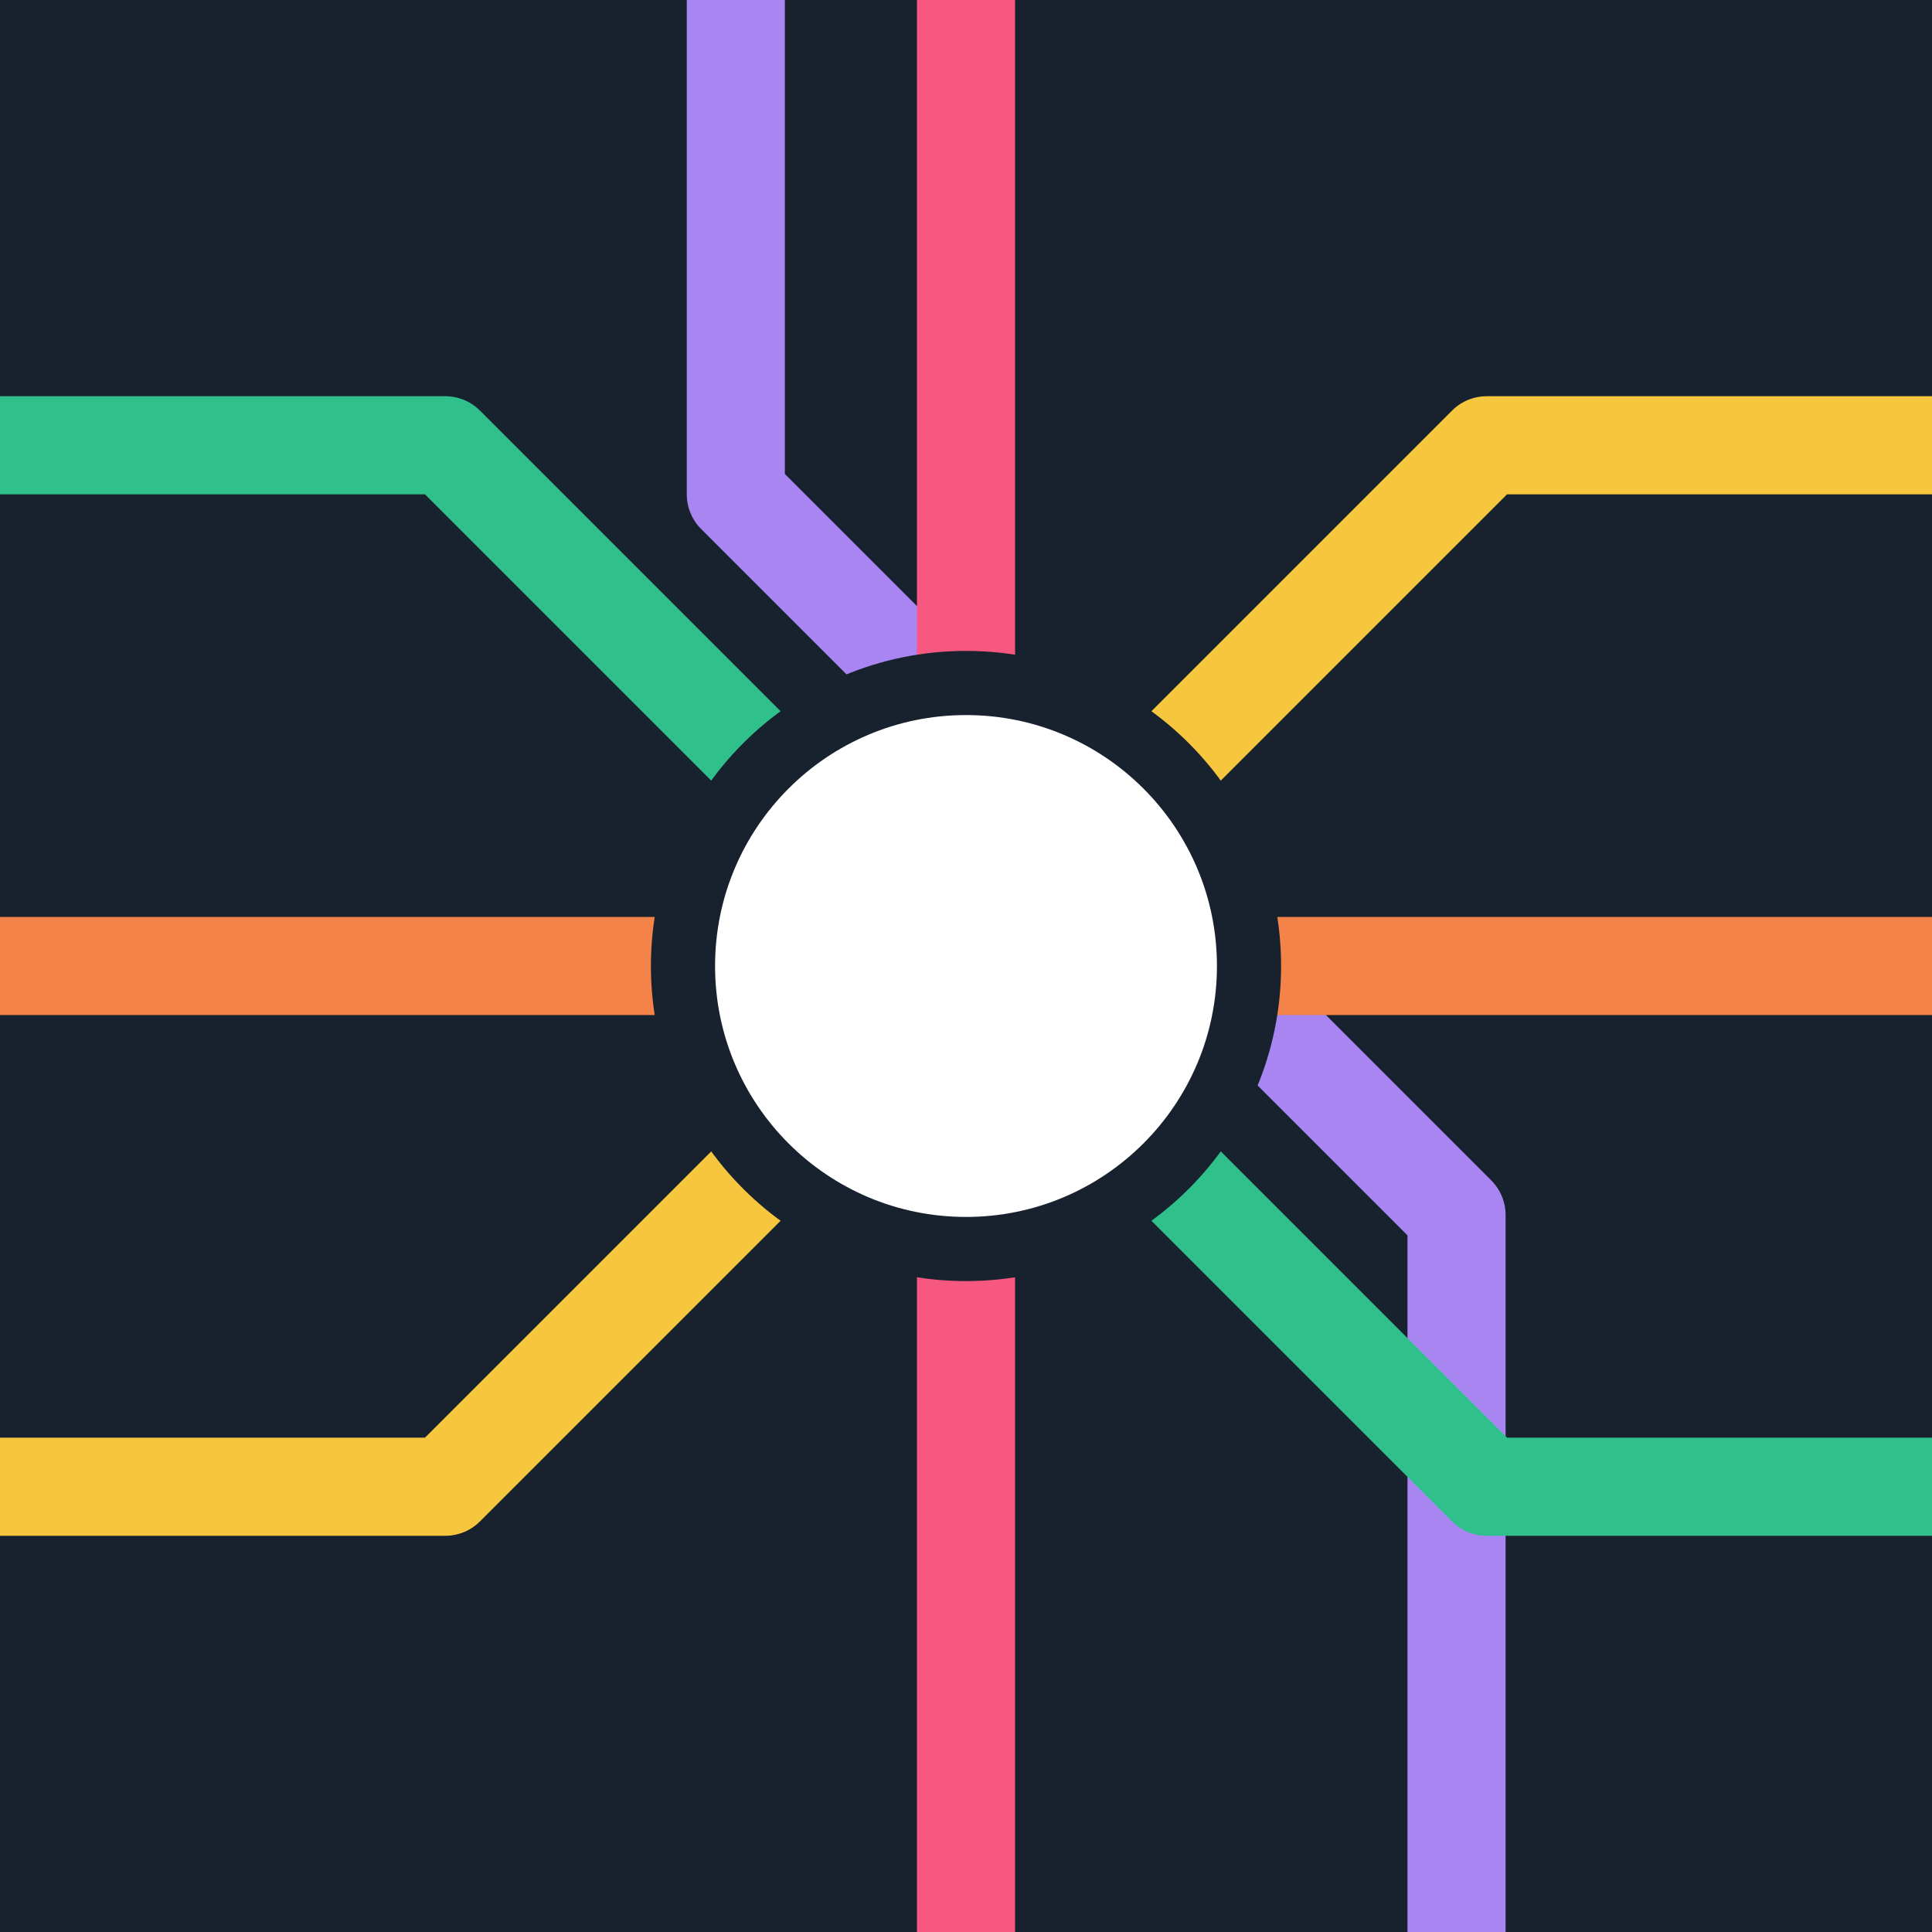
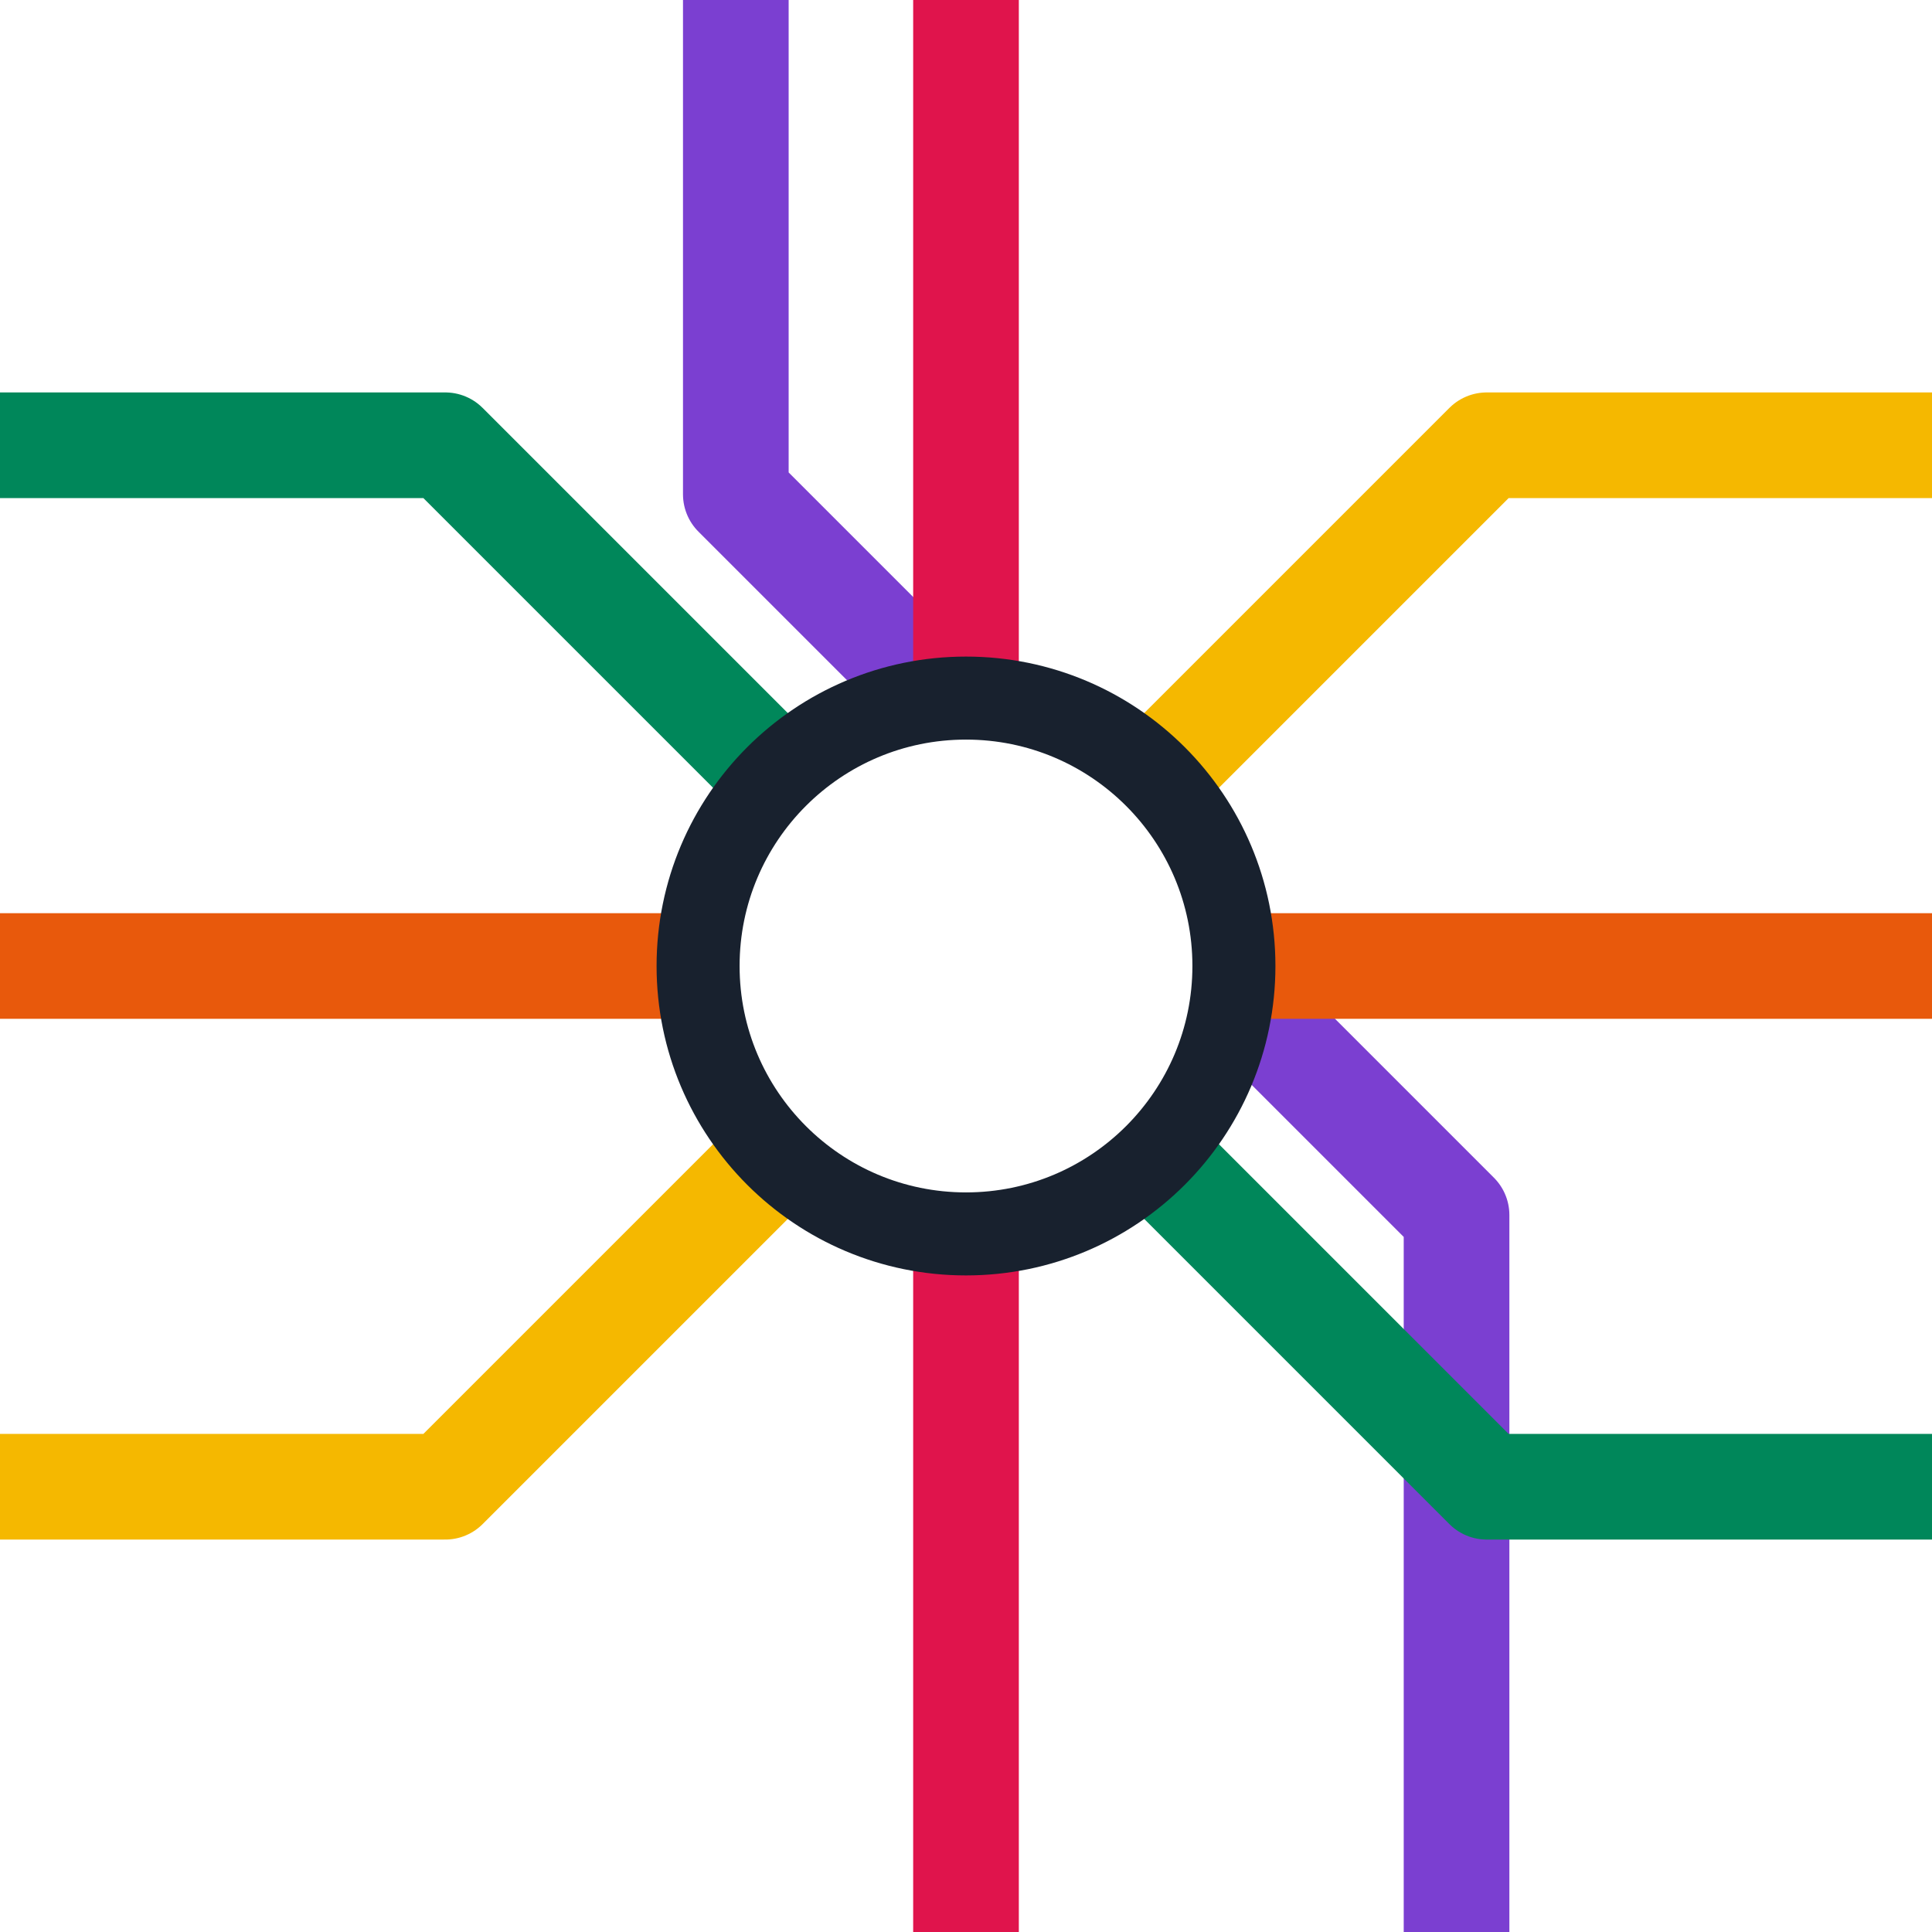
<svg xmlns="http://www.w3.org/2000/svg" viewBox="0 0 1024 1024">
-   <rect width="1024" height="1024" fill="#18212E" />
-   <path d="M390 -60 V262 L772 644 V1084" fill="none" stroke="#A985F2" stroke-width="52" stroke-linejoin="round" />
-   <path d="M-60 512 H1084" fill="none" stroke="#F4834A" stroke-width="52" stroke-linejoin="round" />
-   <path d="M-60 236 H236 L788 788 H1084" fill="none" stroke="#2FC08B" stroke-width="52" stroke-linejoin="round" />
-   <path d="M-60 788 H236 L788 236 H1084" fill="none" stroke="#F7C63F" stroke-width="52" stroke-linejoin="round" />
-   <path d="M512 -60 V1084" fill="none" stroke="#F6587F" stroke-width="52" stroke-linejoin="round" />
-   <circle cx="512" cy="512" r="150" fill="#fff" stroke="#18212E" stroke-width="34" />
+   <rect width="1024" height="1024" fill="#FFFFFF" />
+   <path d="M390 -60 V262 L772 644 V1084" fill="none" stroke="#7B3FD1" stroke-width="56" stroke-linejoin="round" />
+   <path d="M-60 512 H1084" fill="none" stroke="#E8590C" stroke-width="56" stroke-linejoin="round" />
+   <path d="M-60 236 H236 L788 788 H1084" fill="none" stroke="#00875A" stroke-width="56" stroke-linejoin="round" />
+   <path d="M-60 788 H236 L788 236 H1084" fill="none" stroke="#F5B800" stroke-width="56" stroke-linejoin="round" />
+   <path d="M512 -60 V1084" fill="none" stroke="#E0144C" stroke-width="56" stroke-linejoin="round" />
+   <circle cx="512" cy="512" r="142" fill="#FFFFFF" stroke="#18212E" stroke-width="44" />
</svg>
